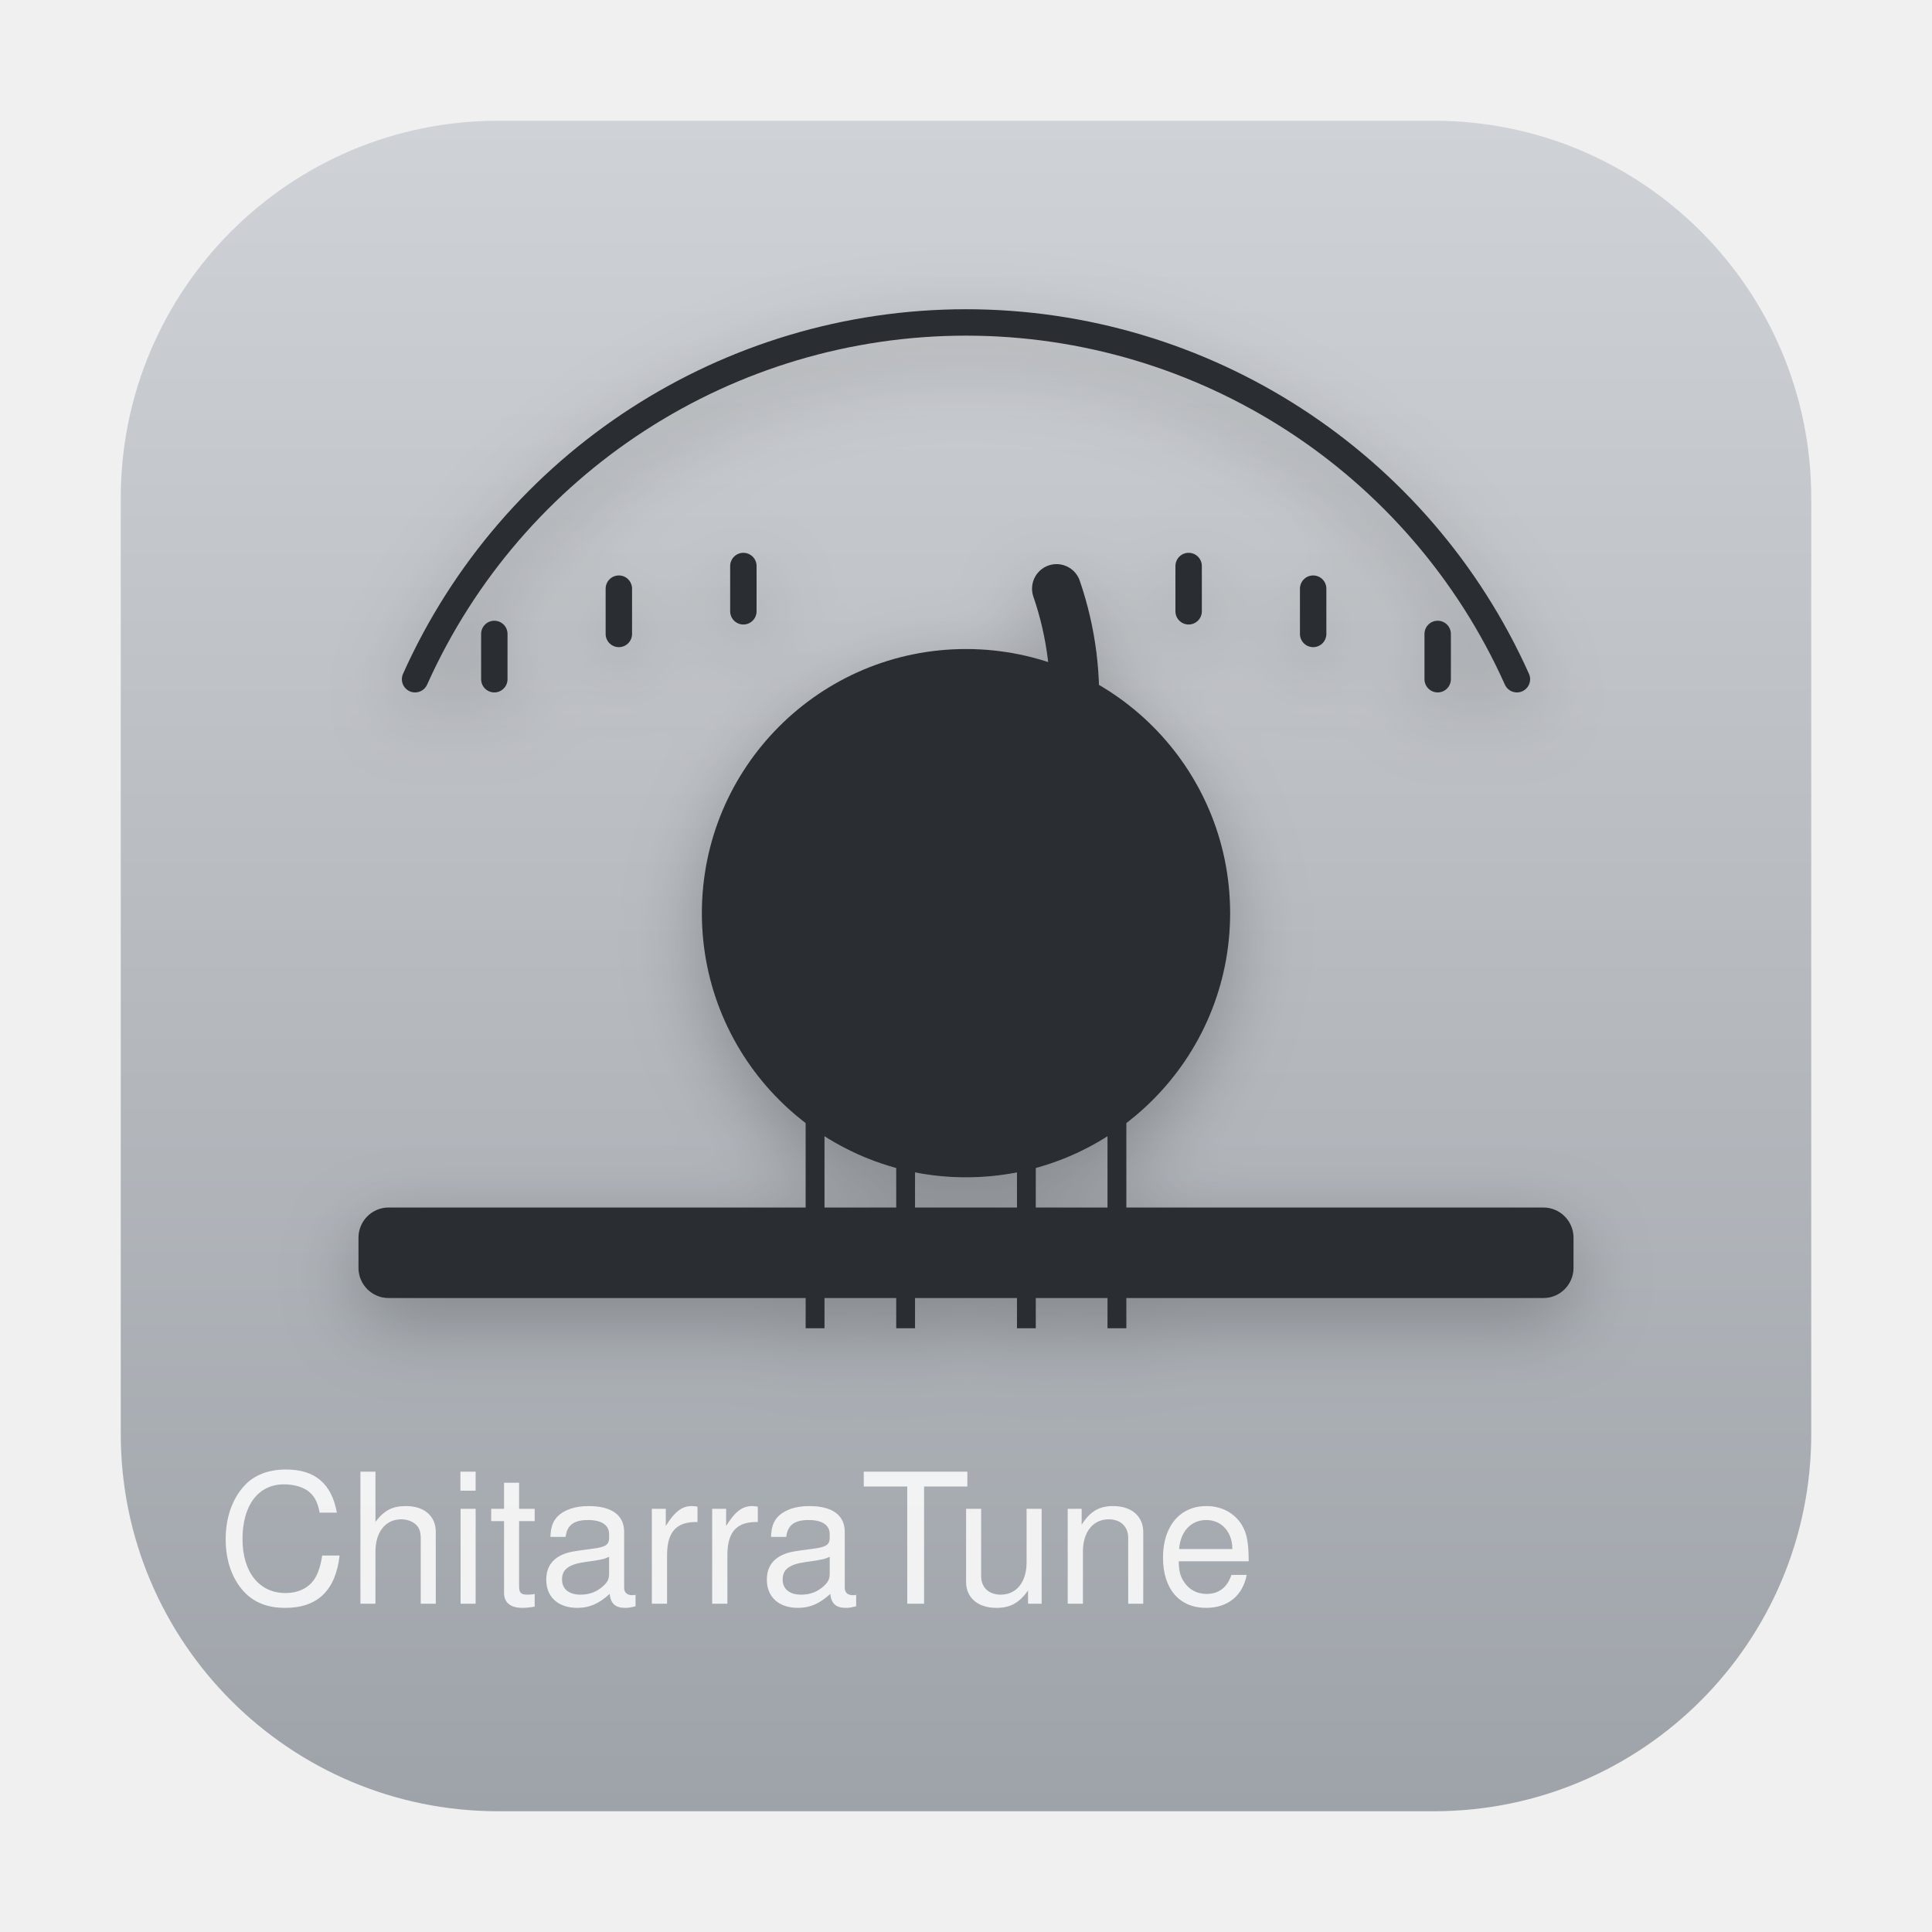
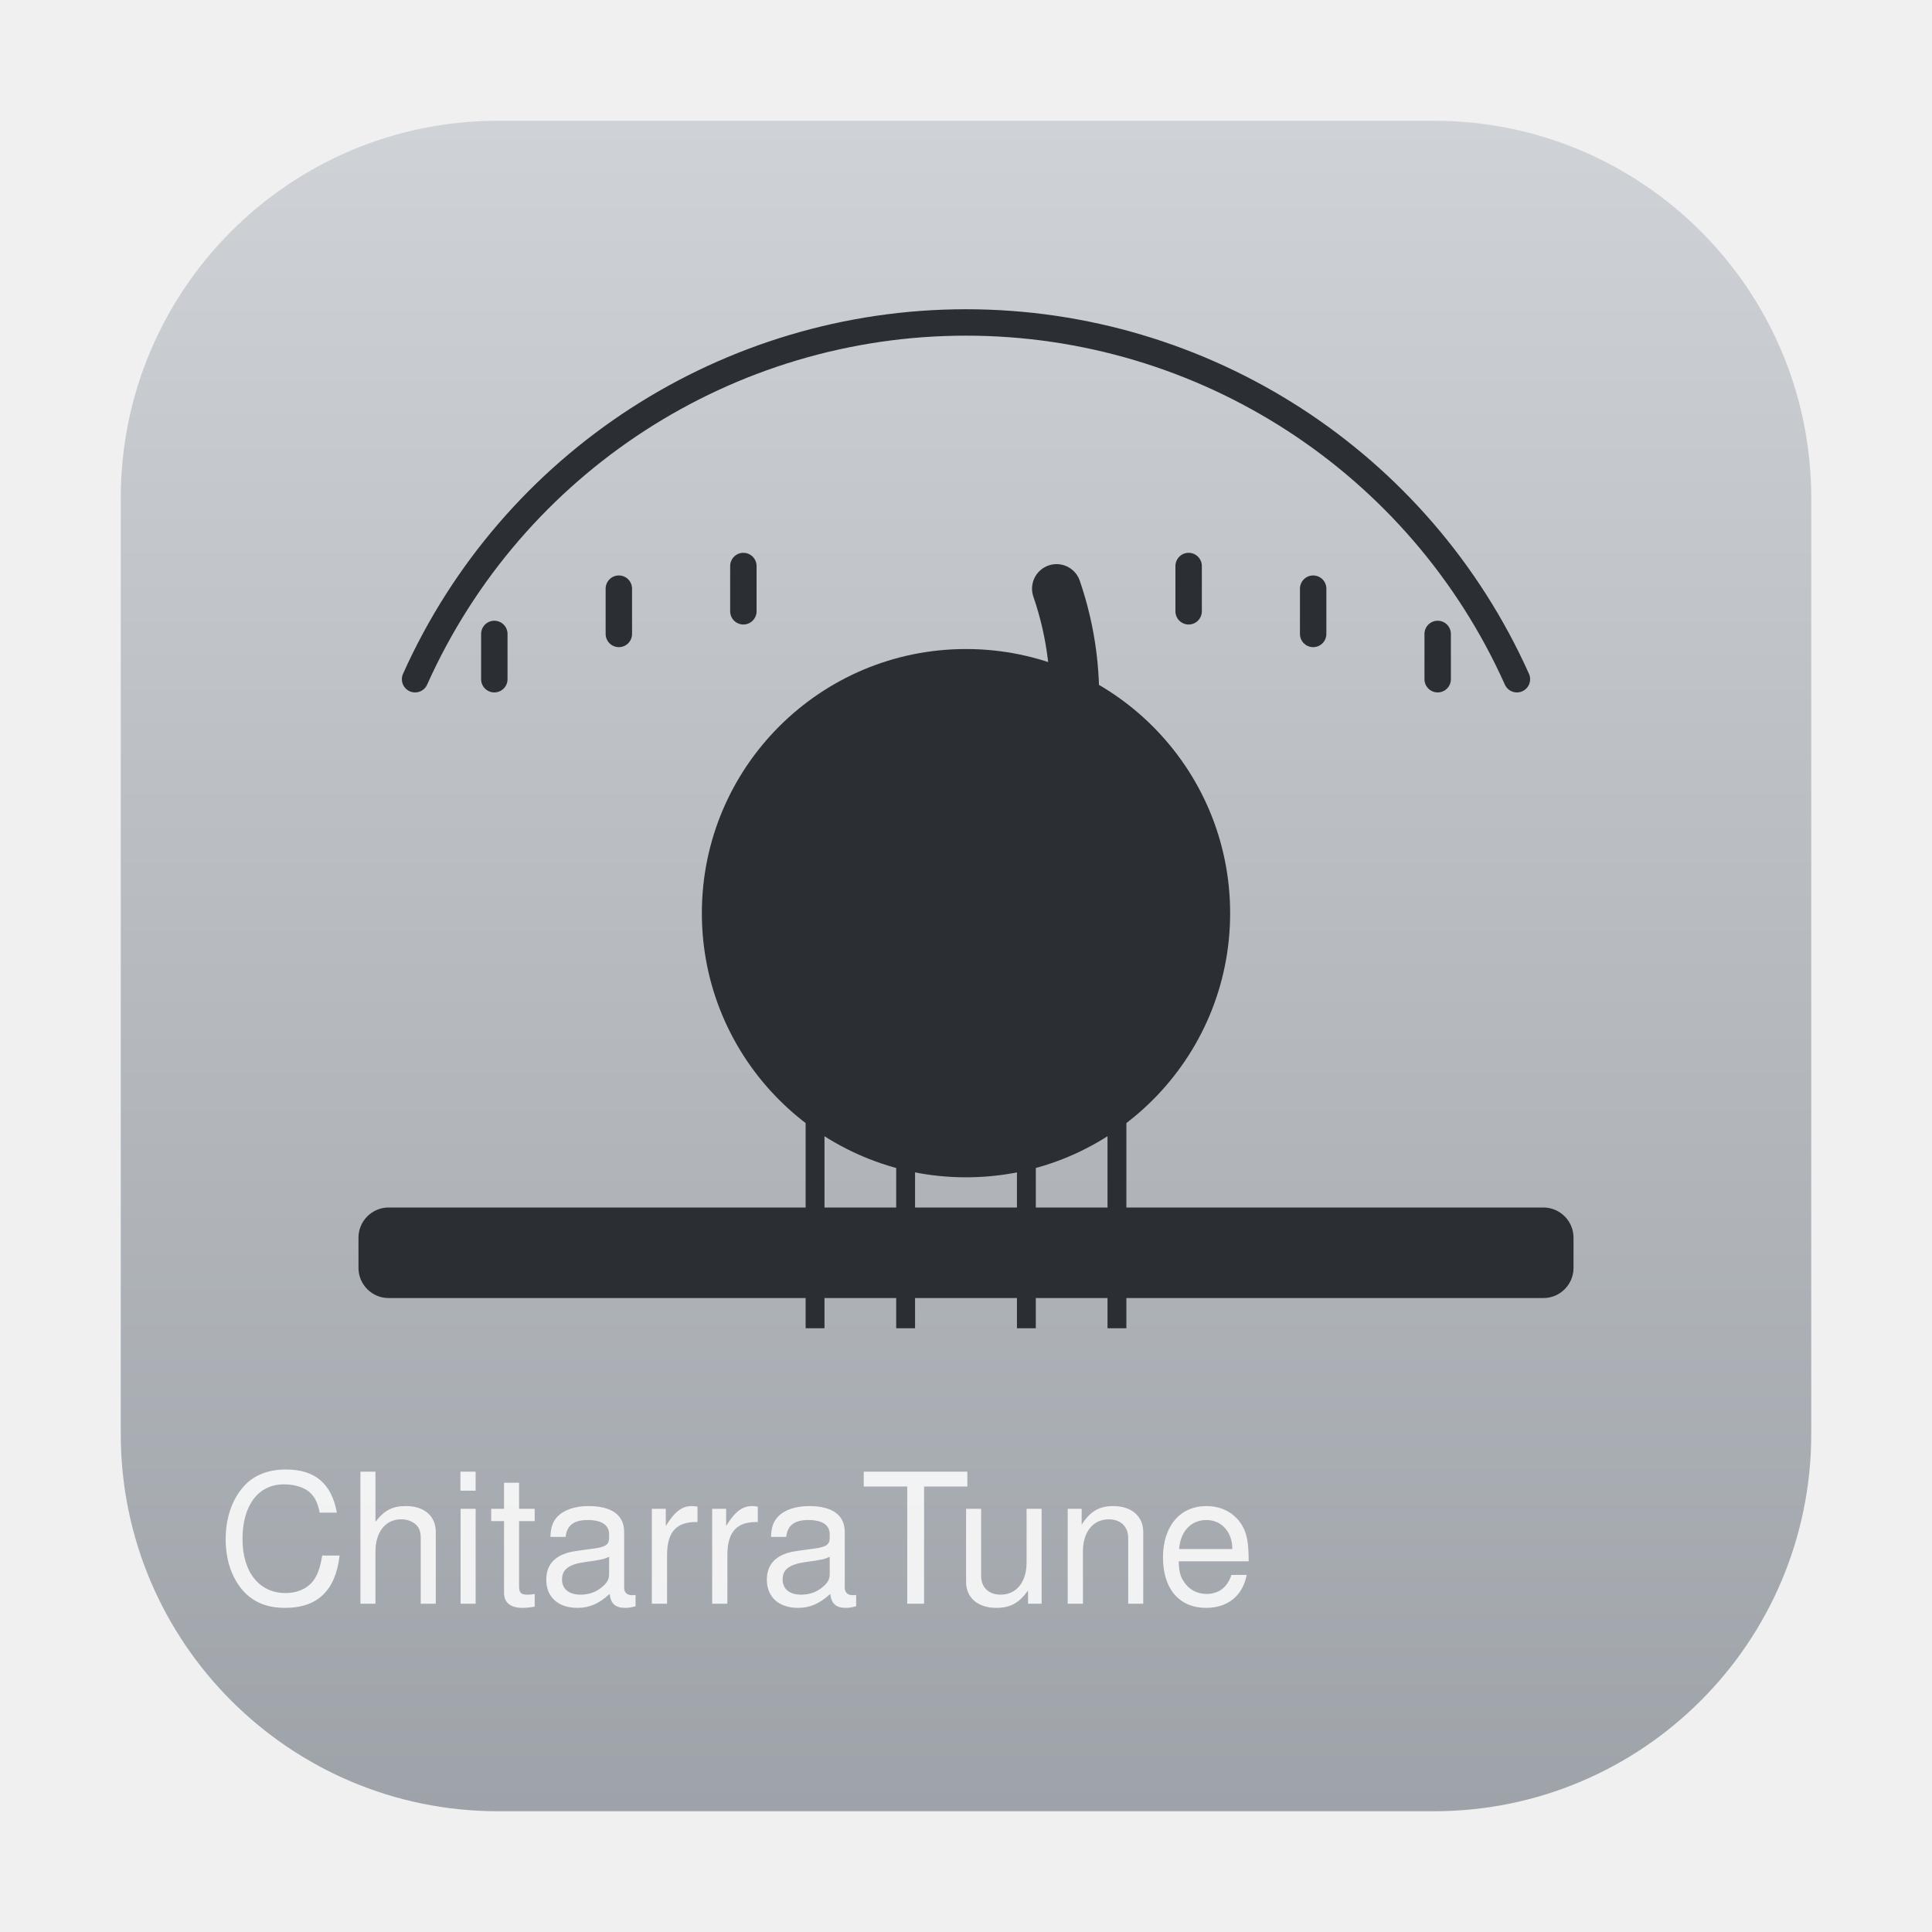
<svg xmlns="http://www.w3.org/2000/svg" width="1024" height="1024" viewBox="0 0 1024 1024">
  <defs>
    <linearGradient id="g" x1="0" x2="0" y1="0" y2="1">
      <stop offset="0%" stop-color="#cfd2d6" />
      <stop offset="100%" stop-color="#9ea3a9" />
    </linearGradient>
-     <filter id="s" x="-20%" y="-20%" width="140%" height="140%">
-       <feDropShadow dx="0" dy="12" stdDeviation="20" flood-color="#000" flood-opacity=".25" />
-     </filter>
  </defs>
  <rect x="64" y="64" width="896" height="896" rx="200" fill="url(#g)" />
-   <g filter="url(#s)">
+   <g>
    <rect x="190" y="640" width="644" height="48" rx="16" fill="#2b2f33" />
    <circle cx="512" cy="484" r="140" fill="#2b2f33" />
-     <g stroke="#2b2f33" stroke-width="14" fill="none">
-       <path d="M220 360 a320 320 0 0 1 584 0" stroke="#2b2f33" stroke-linecap="round" />
-     </g>
+     <path d="M220 360 a320 320 0 0 1 584 0" stroke="#2b2f33" stroke-width="14" stroke-linecap="round" fill="none" />
    <g stroke="#2b2f33" stroke-width="14" stroke-linecap="round">
      <path d="M262 360 v-24" />
      <path d="M328 336 v-24" />
      <path d="M394 324 v-24" />
      <path d="M630 324 v-24" />
      <path d="M696 336 v-24" />
      <path d="M762 360 v-24" />
    </g>
    <g stroke="#2b2f33" stroke-width="10">
      <path d="M432 484 v 220" />
      <path d="M480 484 v 220" />
      <path d="M544 484 v 220" />
      <path d="M592 484 v 220" />
    </g>
    <path d="M560 312 q 24 70 -12 150" stroke="#2b2f33" stroke-width="26" stroke-linecap="round" fill="none" />
  </g>
  <g font-family="-apple-system, Helvetica, Arial, sans-serif" font-size="96" fill="#ffffff" opacity=".85">
    <text x="115" y="850">ChitarraTune</text>
  </g>
</svg>
